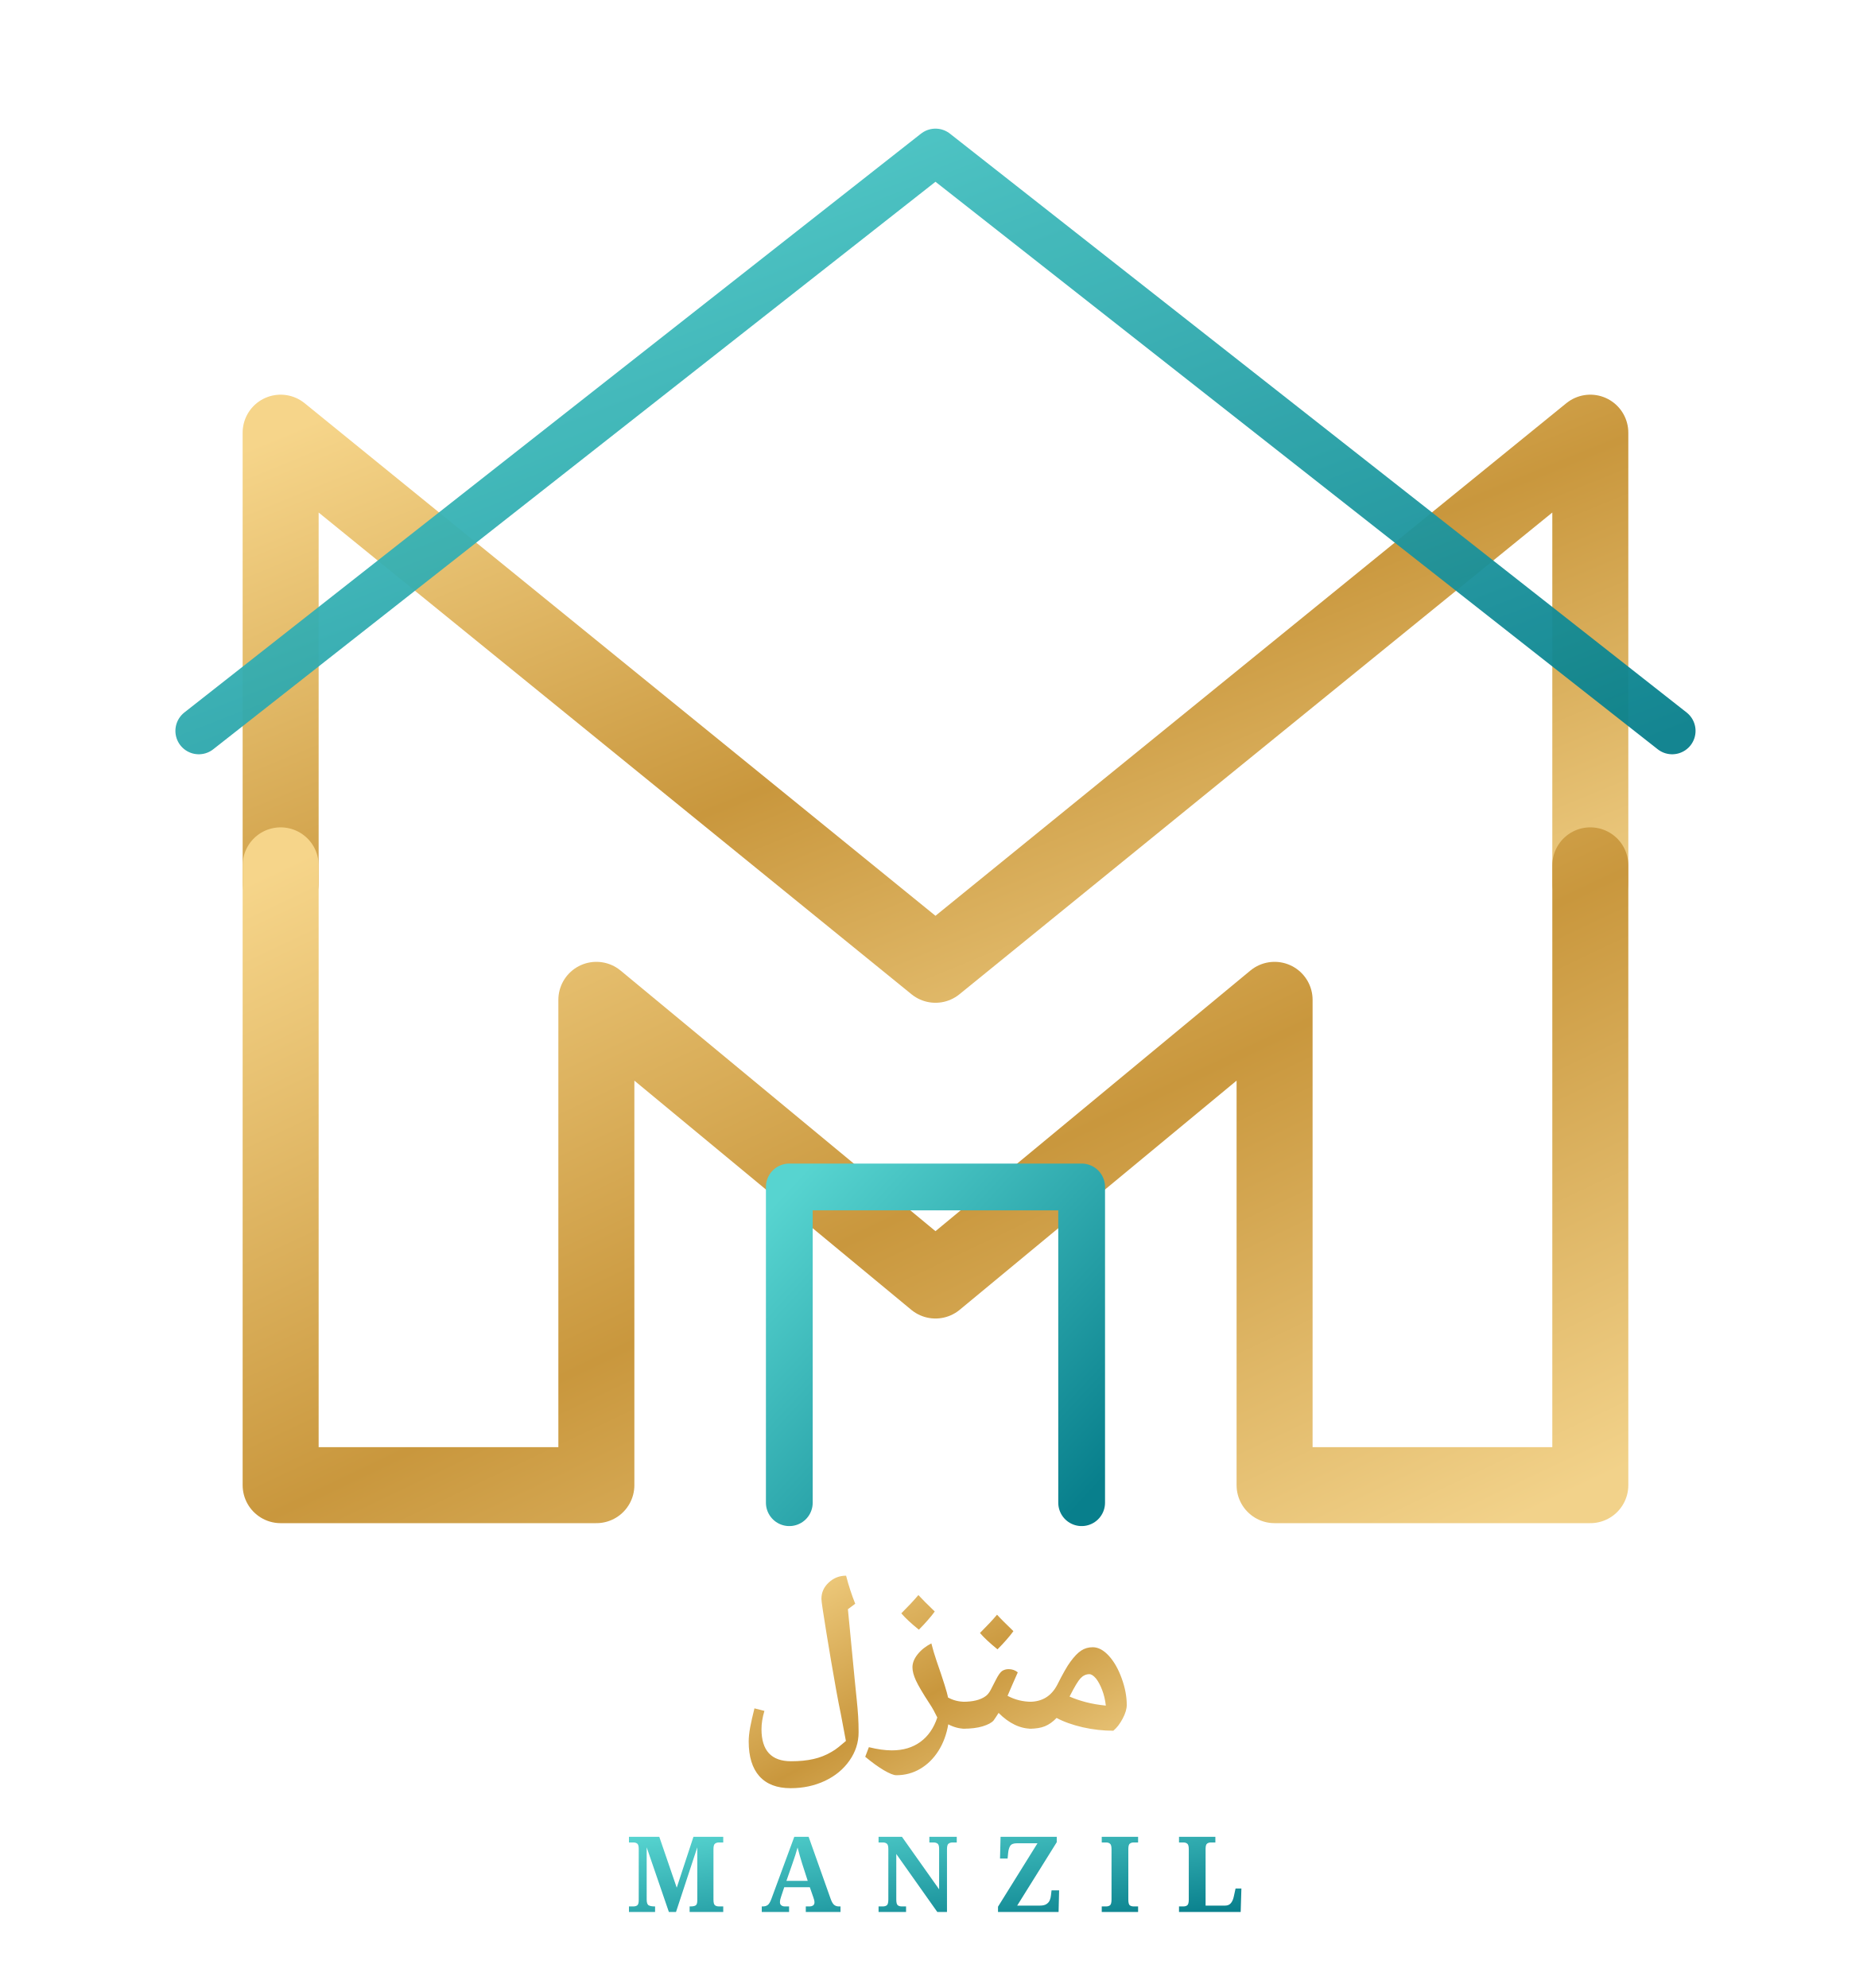
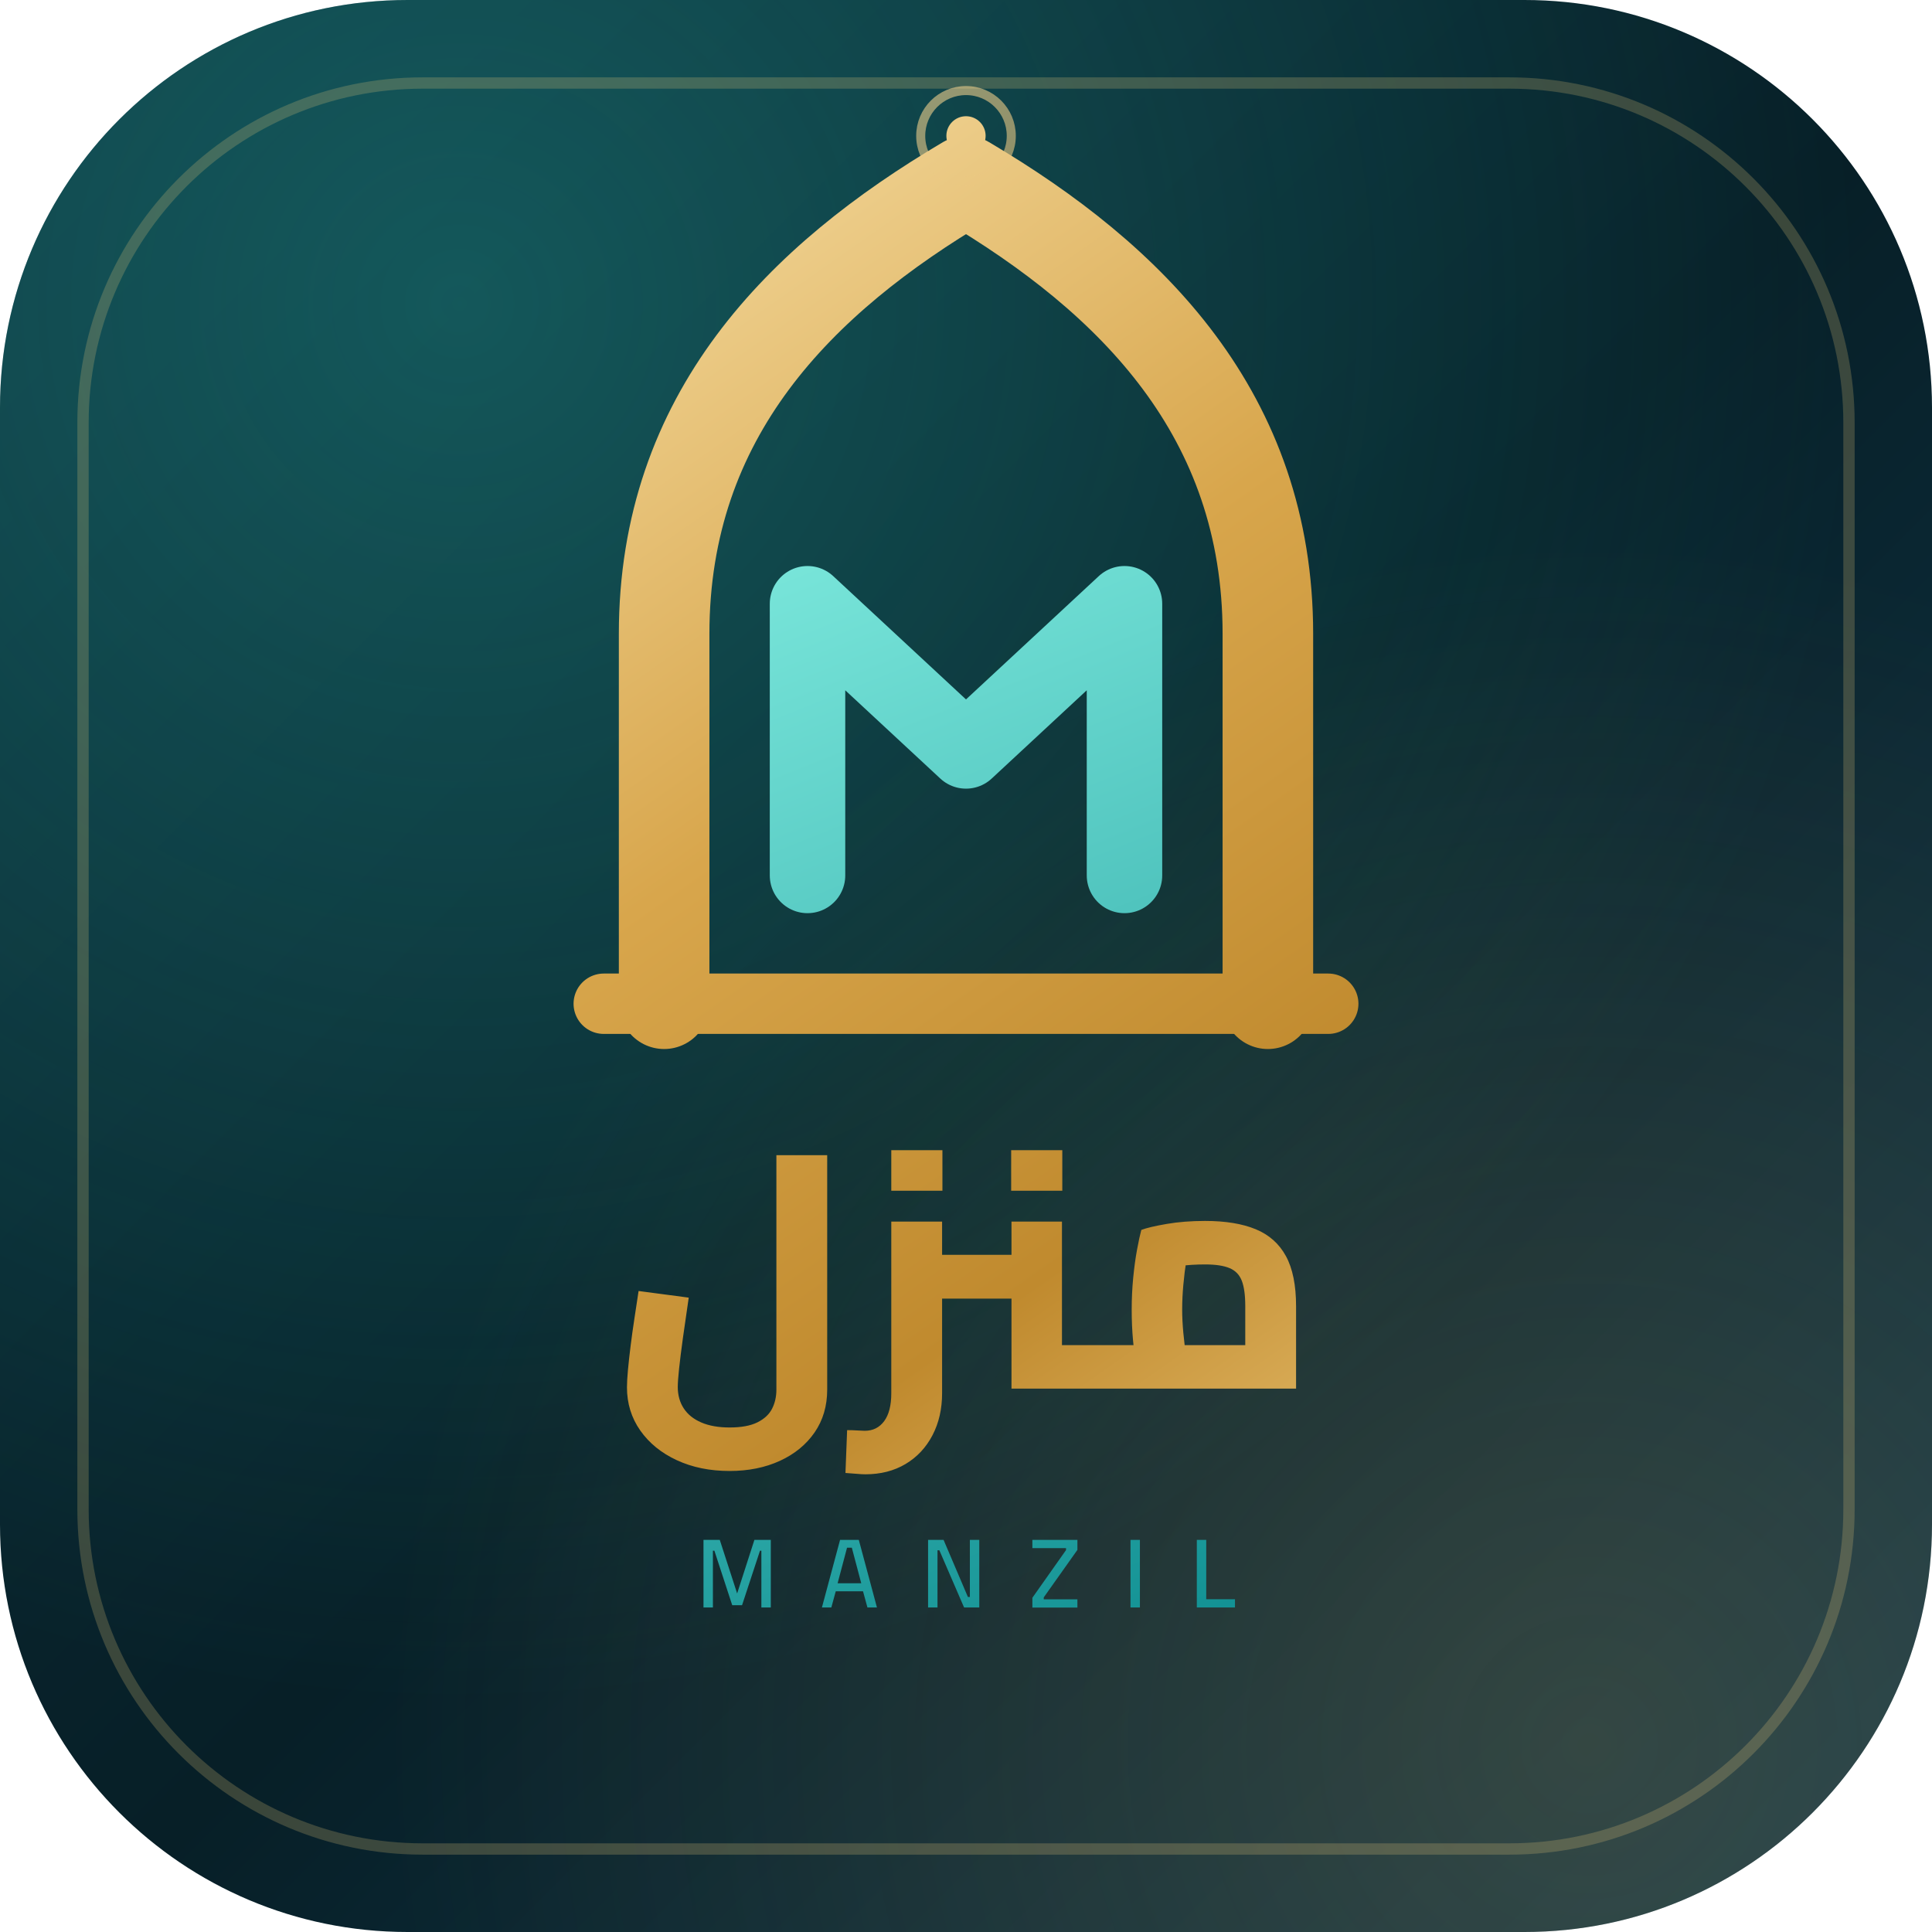
- <svg xmlns="http://www.w3.org/2000/svg" viewBox="0 0 320 340" role="img" aria-labelledby="title desc">
+ <svg xmlns="http://www.w3.org/2000/svg" viewBox="0 0 256 256" role="img" aria-labelledby="title desc">
  <defs>
-     <linearGradient id="gold" x1="0" y1="0" x2="1" y2="1">
-       <stop stop-color="#f6d58a" />
-       <stop offset=".52" stop-color="#c9973d" />
-       <stop offset="1" stop-color="#f2d28a" />
+     <linearGradient id="bg" gradientUnits="userSpaceOnUse" x1="0" y1="0" x2="256" y2="256">
+       <stop offset="0" stop-color="#0c303b" />
+       <stop offset=".52" stop-color="#071f27" />
+       <stop offset="1" stop-color="#123b50" />
    </linearGradient>
-     <linearGradient id="teal" x1="0" y1="0" x2="1" y2="1">
-       <stop stop-color="#57d4d0" />
-       <stop offset="1" stop-color="#087f8c" />
+     <linearGradient id="gold" gradientUnits="userSpaceOnUse" x1="60" y1="16" x2="196" y2="210">
+       <stop offset="0" stop-color="#f9e4ae" />
+       <stop offset=".42" stop-color="#d8a64c" />
+       <stop offset=".72" stop-color="#c08a2e" />
+       <stop offset="1" stop-color="#f0cc7e" />
    </linearGradient>
+     <linearGradient id="teal" gradientUnits="userSpaceOnUse" x1="100" y1="70" x2="160" y2="220">
+       <stop offset="0" stop-color="#7ce8dc" />
+       <stop offset="1" stop-color="#0f8f92" />
+     </linearGradient>
+     <radialGradient id="glowTeal" cx=".24" cy=".16" r=".72">
+       <stop offset="0" stop-color="#2bc4b6" stop-opacity=".30" />
+       <stop offset="1" stop-color="#2bc4b6" stop-opacity="0" />
+     </radialGradient>
+     <radialGradient id="glowGold" cx=".82" cy=".9" r=".62">
+       <stop offset="0" stop-color="#c9973d" stop-opacity=".20" />
+       <stop offset="1" stop-color="#c9973d" stop-opacity="0" />
+     </radialGradient>
  </defs>
+   <rect width="256" height="256" rx="54" fill="url(#bg)" />
+   <rect width="256" height="256" rx="54" fill="url(#glowTeal)" />
+   <rect width="256" height="256" rx="54" fill="url(#glowGold)" />
+   <rect x="11" y="11" width="234" height="234" rx="45" fill="none" stroke="#f0cc7e" stroke-opacity=".22" stroke-width="1.5" />
  <g fill="none" stroke-linecap="round" stroke-linejoin="round">
-     <path d="M48 151V74l112 91L272 74v77" stroke="url(#gold)" stroke-width="13" />
-     <path d="M48 151v-3l0 106h54V171l58 48 58-48v83h54V148" stroke="url(#gold)" stroke-width="13" />
-     <path d="M160 26L34 125M160 26l126 99" stroke="url(#teal)" stroke-width="8" opacity=".95" />
-     <path d="M135 257v-54h50v54" stroke="url(#teal)" stroke-width="8" />
+     <path d="M88 133V84c0-29 18-47 40-60 22 13 40 31 40 60v49" stroke="url(#gold)" stroke-width="12" />
+     <path d="M80 133h96" stroke="url(#gold)" stroke-width="8" />
+     <path d="M107 116V80l21 19.5 21-19.5v36" stroke="url(#teal)" stroke-width="10" />
  </g>
-   <text x="160" y="296" text-anchor="middle" fill="url(#gold)" font-size="39" font-weight="700" font-family="Noto Naskh Arabic, Amiri, serif" direction="rtl">منزل</text>
-   <text x="160" y="327" text-anchor="middle" fill="url(#teal)" font-size="18" font-weight="700" letter-spacing="6" font-family="Georgia, serif">MANZIL</text>
+   <circle cx="128" cy="18" r="2.6" fill="url(#gold)" />
+   <circle cx="128" cy="18" r="6" fill="none" stroke="url(#gold)" stroke-width="1.2" opacity=".6" />
+   <path d="M96.672 194.912Q92.756 194.912 89.676 193.482Q86.596 192.052 84.836 189.544Q83.076 187.036 83.076 183.824Q83.076 182.944 83.208 181.514Q83.34 180.084 83.56 178.324Q83.78 176.564 84.066 174.694Q84.352 172.824 84.616 171.064L91.26 171.944Q90.82 174.892 90.49 177.29Q90.16 179.688 89.984 181.338Q89.808 182.988 89.808 183.78Q89.808 185.408 90.6 186.618Q91.392 187.828 92.932 188.488Q94.472 189.148 96.672 189.148Q99.004 189.148 100.368 188.466Q101.732 187.784 102.304 186.662Q102.876 185.54 102.876 184.132V153.068H109.608V184.132Q109.608 187.388 107.936 189.808Q106.264 192.228 103.338 193.57Q100.412 194.912 96.672 194.912Z M134.028 184.0V161.868H140.716V181.624L136.668 178.236H145.336V184.0ZM124.832 172.076V166.268H134.028V172.076ZM114.668 195.352Q114.184 195.352 113.48 195.286Q112.776 195.22 112.028 195.176L112.248 189.5Q112.952 189.5 113.612 189.544Q114.272 189.588 114.58 189.588Q116.208 189.588 117.154 188.312Q118.1 187.036 118.1 184.616V161.868H124.832V184.616Q124.832 187.74 123.556 190.182Q122.28 192.624 119.992 193.988Q117.704 195.352 114.668 195.352ZM145.336 184.0V178.236Q145.556 178.236 145.732 178.434Q145.908 178.632 145.996 179.006Q146.084 179.38 146.15 179.908Q146.216 180.436 146.216 181.096Q146.216 181.756 146.15 182.306Q146.084 182.856 145.996 183.23Q145.908 183.604 145.732 183.802Q145.556 184.0 145.336 184.0ZM133.984 157.776V152.408H140.76V157.776ZM118.1 157.776V152.408H124.876V157.776Z M145.292 184.0V178.236H167.732L165.004 180.656V173.044Q165.004 170.888 164.542 169.7Q164.08 168.512 162.914 168.028Q161.748 167.544 159.68 167.544Q157.876 167.544 156.182 167.764Q154.488 167.984 153.52 168.38L157.7 164.508Q157.436 165.476 157.194 167.016Q156.952 168.556 156.798 170.25Q156.644 171.944 156.644 173.528Q156.644 174.98 156.798 176.608Q156.952 178.236 157.15 179.49Q157.348 180.744 157.436 181.184L151.056 182.988Q150.836 182.328 150.572 180.92Q150.308 179.512 150.132 177.598Q149.956 175.684 149.956 173.528Q149.956 171.372 150.154 169.326Q150.352 167.28 150.66 165.608Q150.968 163.936 151.232 162.968Q152.288 162.572 154.598 162.176Q156.908 161.78 159.68 161.78Q163.728 161.78 166.39 162.88Q169.052 163.98 170.394 166.444Q171.736 168.908 171.736 173.088V184.0ZM145.336 184.0Q145.116 184.0 144.94 183.802Q144.764 183.604 144.676 183.23Q144.588 182.856 144.522 182.306Q144.456 181.756 144.456 181.096Q144.456 180.216 144.544 179.578Q144.632 178.94 144.83 178.588Q145.028 178.236 145.336 178.236Z" fill="url(#gold)" />
+   <path d="M93.216 213.0V204.043H95.374L97.675 211.141L99.963 204.043H102.134V213.0H100.886V205.473H100.704L98.325 212.701H97.025L94.659 205.473H94.464V213.0Z M108.908 213.0 111.313 204.043H113.796L116.201 213.0H114.94L114.355 210.855H110.741L110.156 213.0ZM110.988 209.789H114.121L112.873 205.083H112.236Z M122.975 213.0V204.043H125.029L128.253 211.609H128.513V204.043H129.761V213.0H127.746L124.47 205.421H124.223V213.0Z M136.795 213.013V211.713L141.254 205.395V205.135H136.795V204.043H142.762V205.369L138.303 211.661V211.921H142.762V213.013Z M149.796 213.0V204.043H151.044V213.0Z M158.585 213.0V204.043H159.833V211.908H163.642V213.0Z" fill="url(#teal)" />
</svg>
